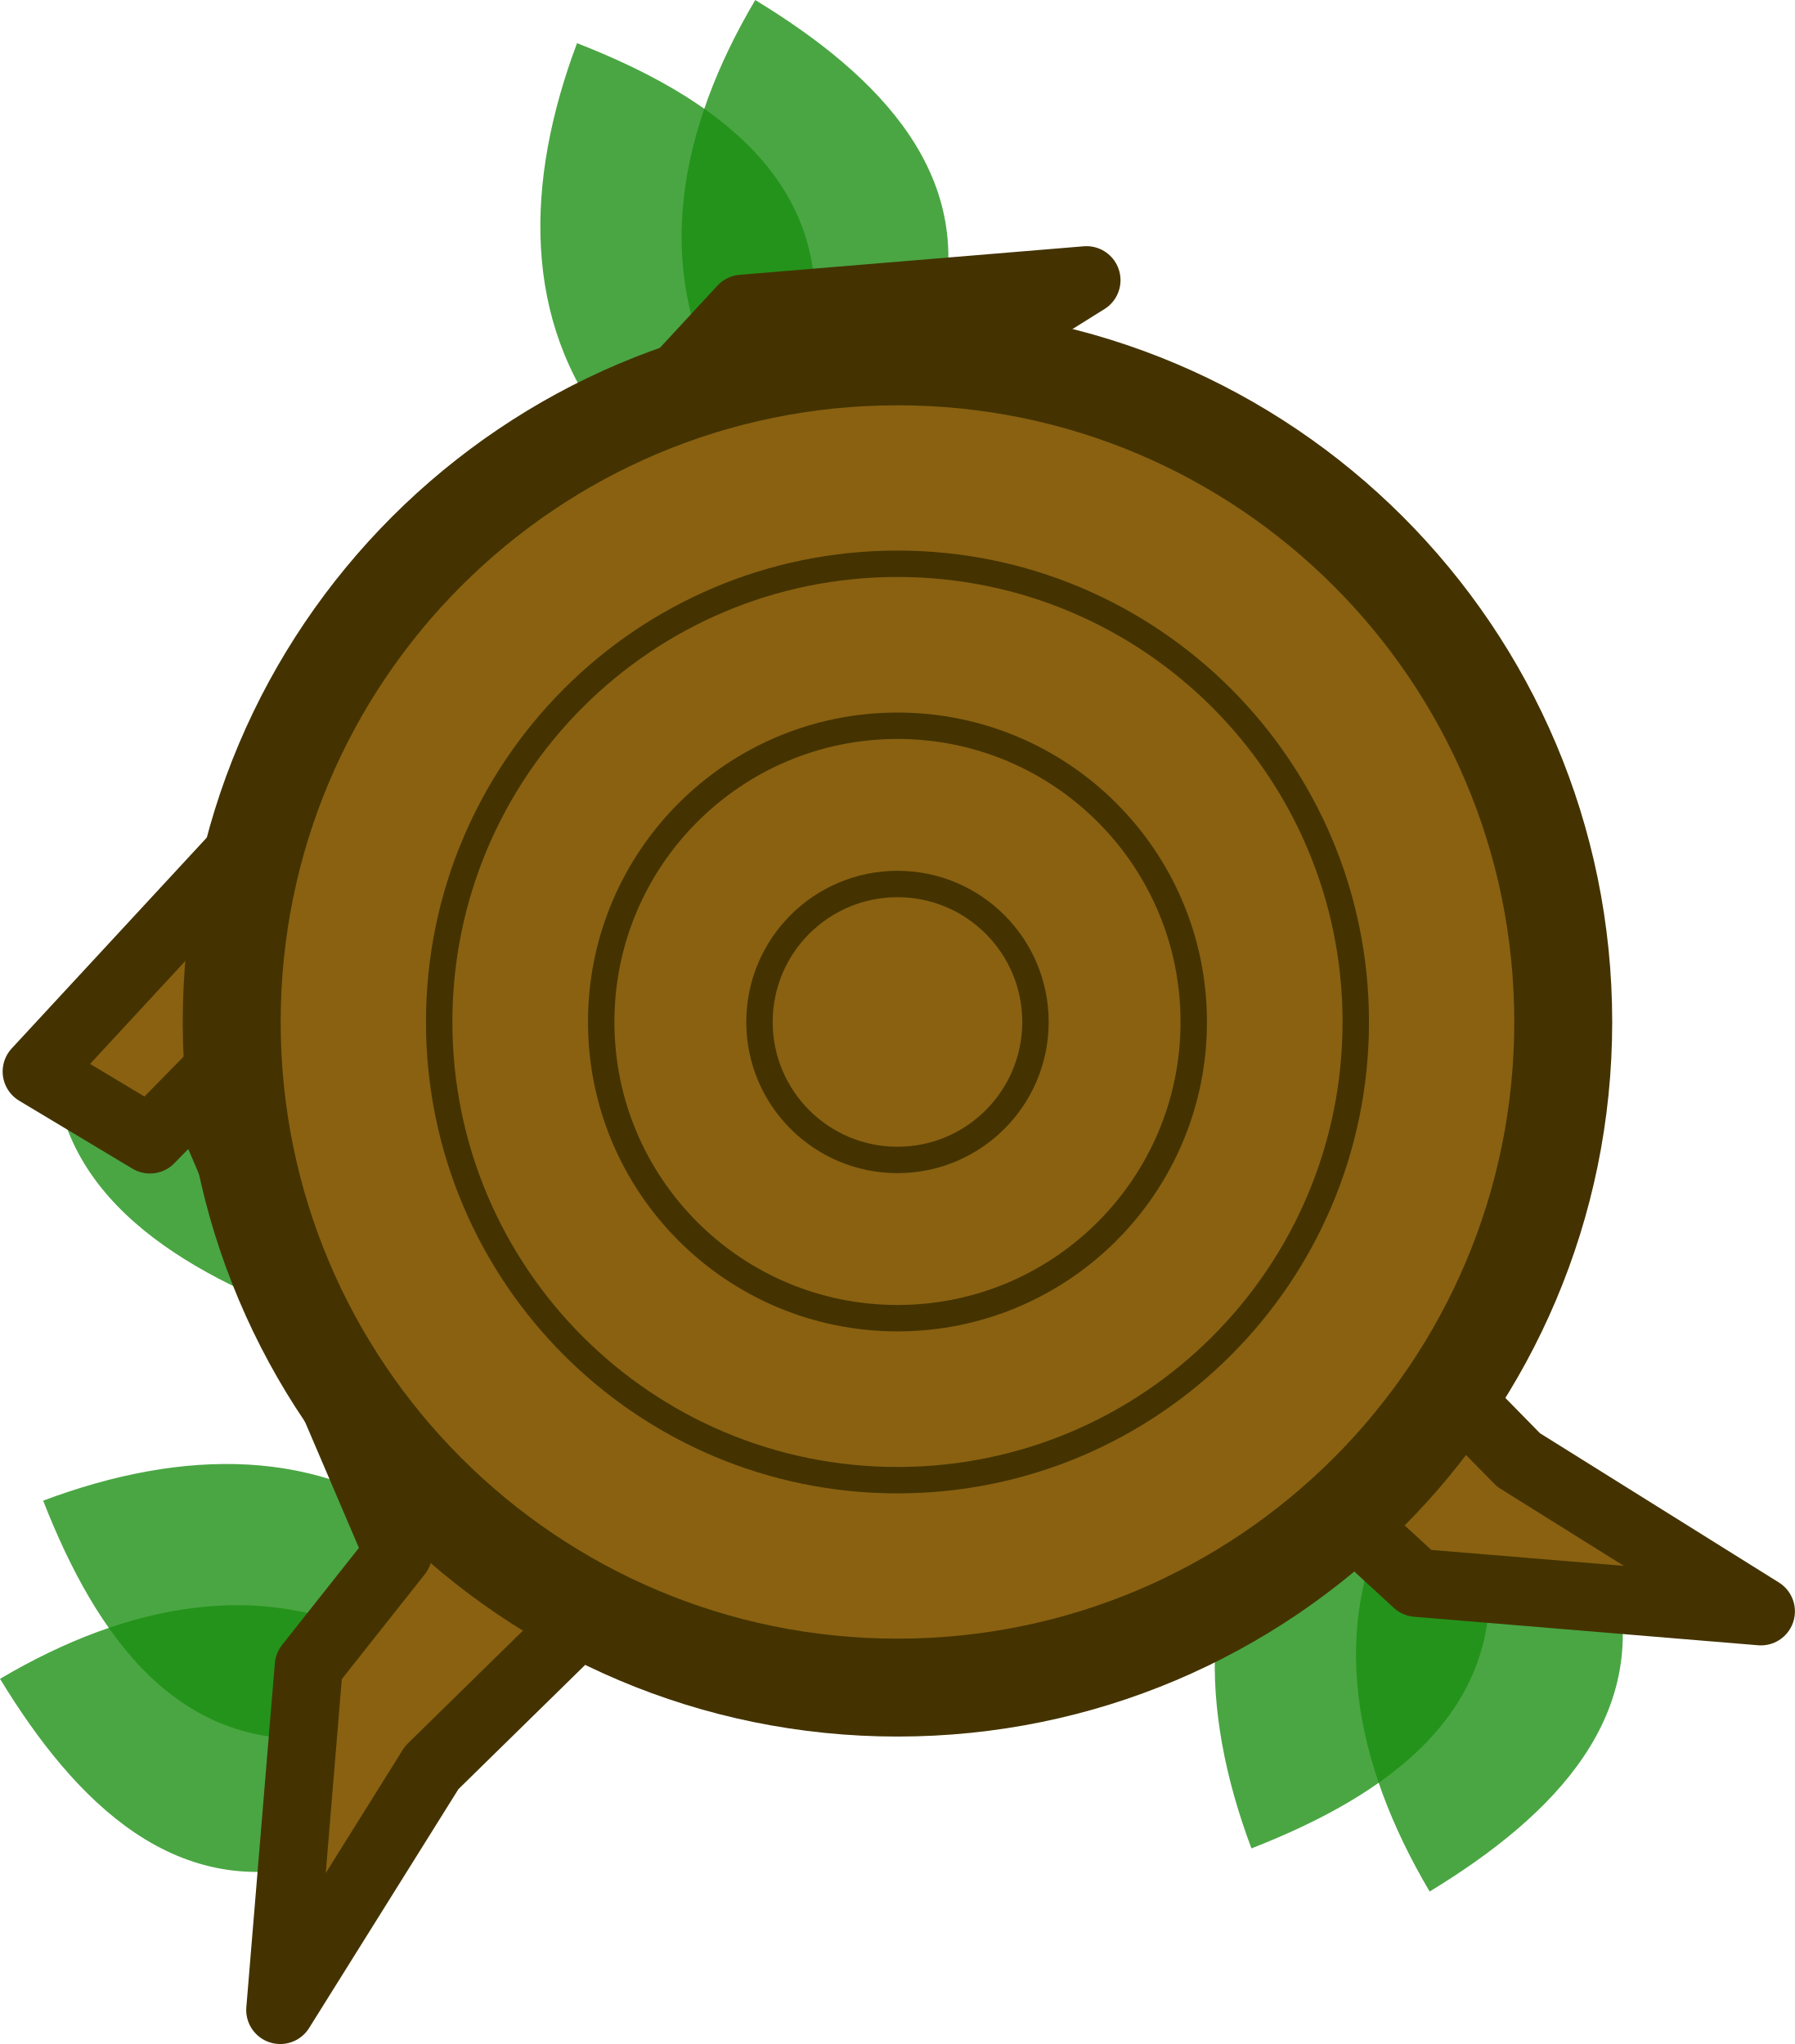
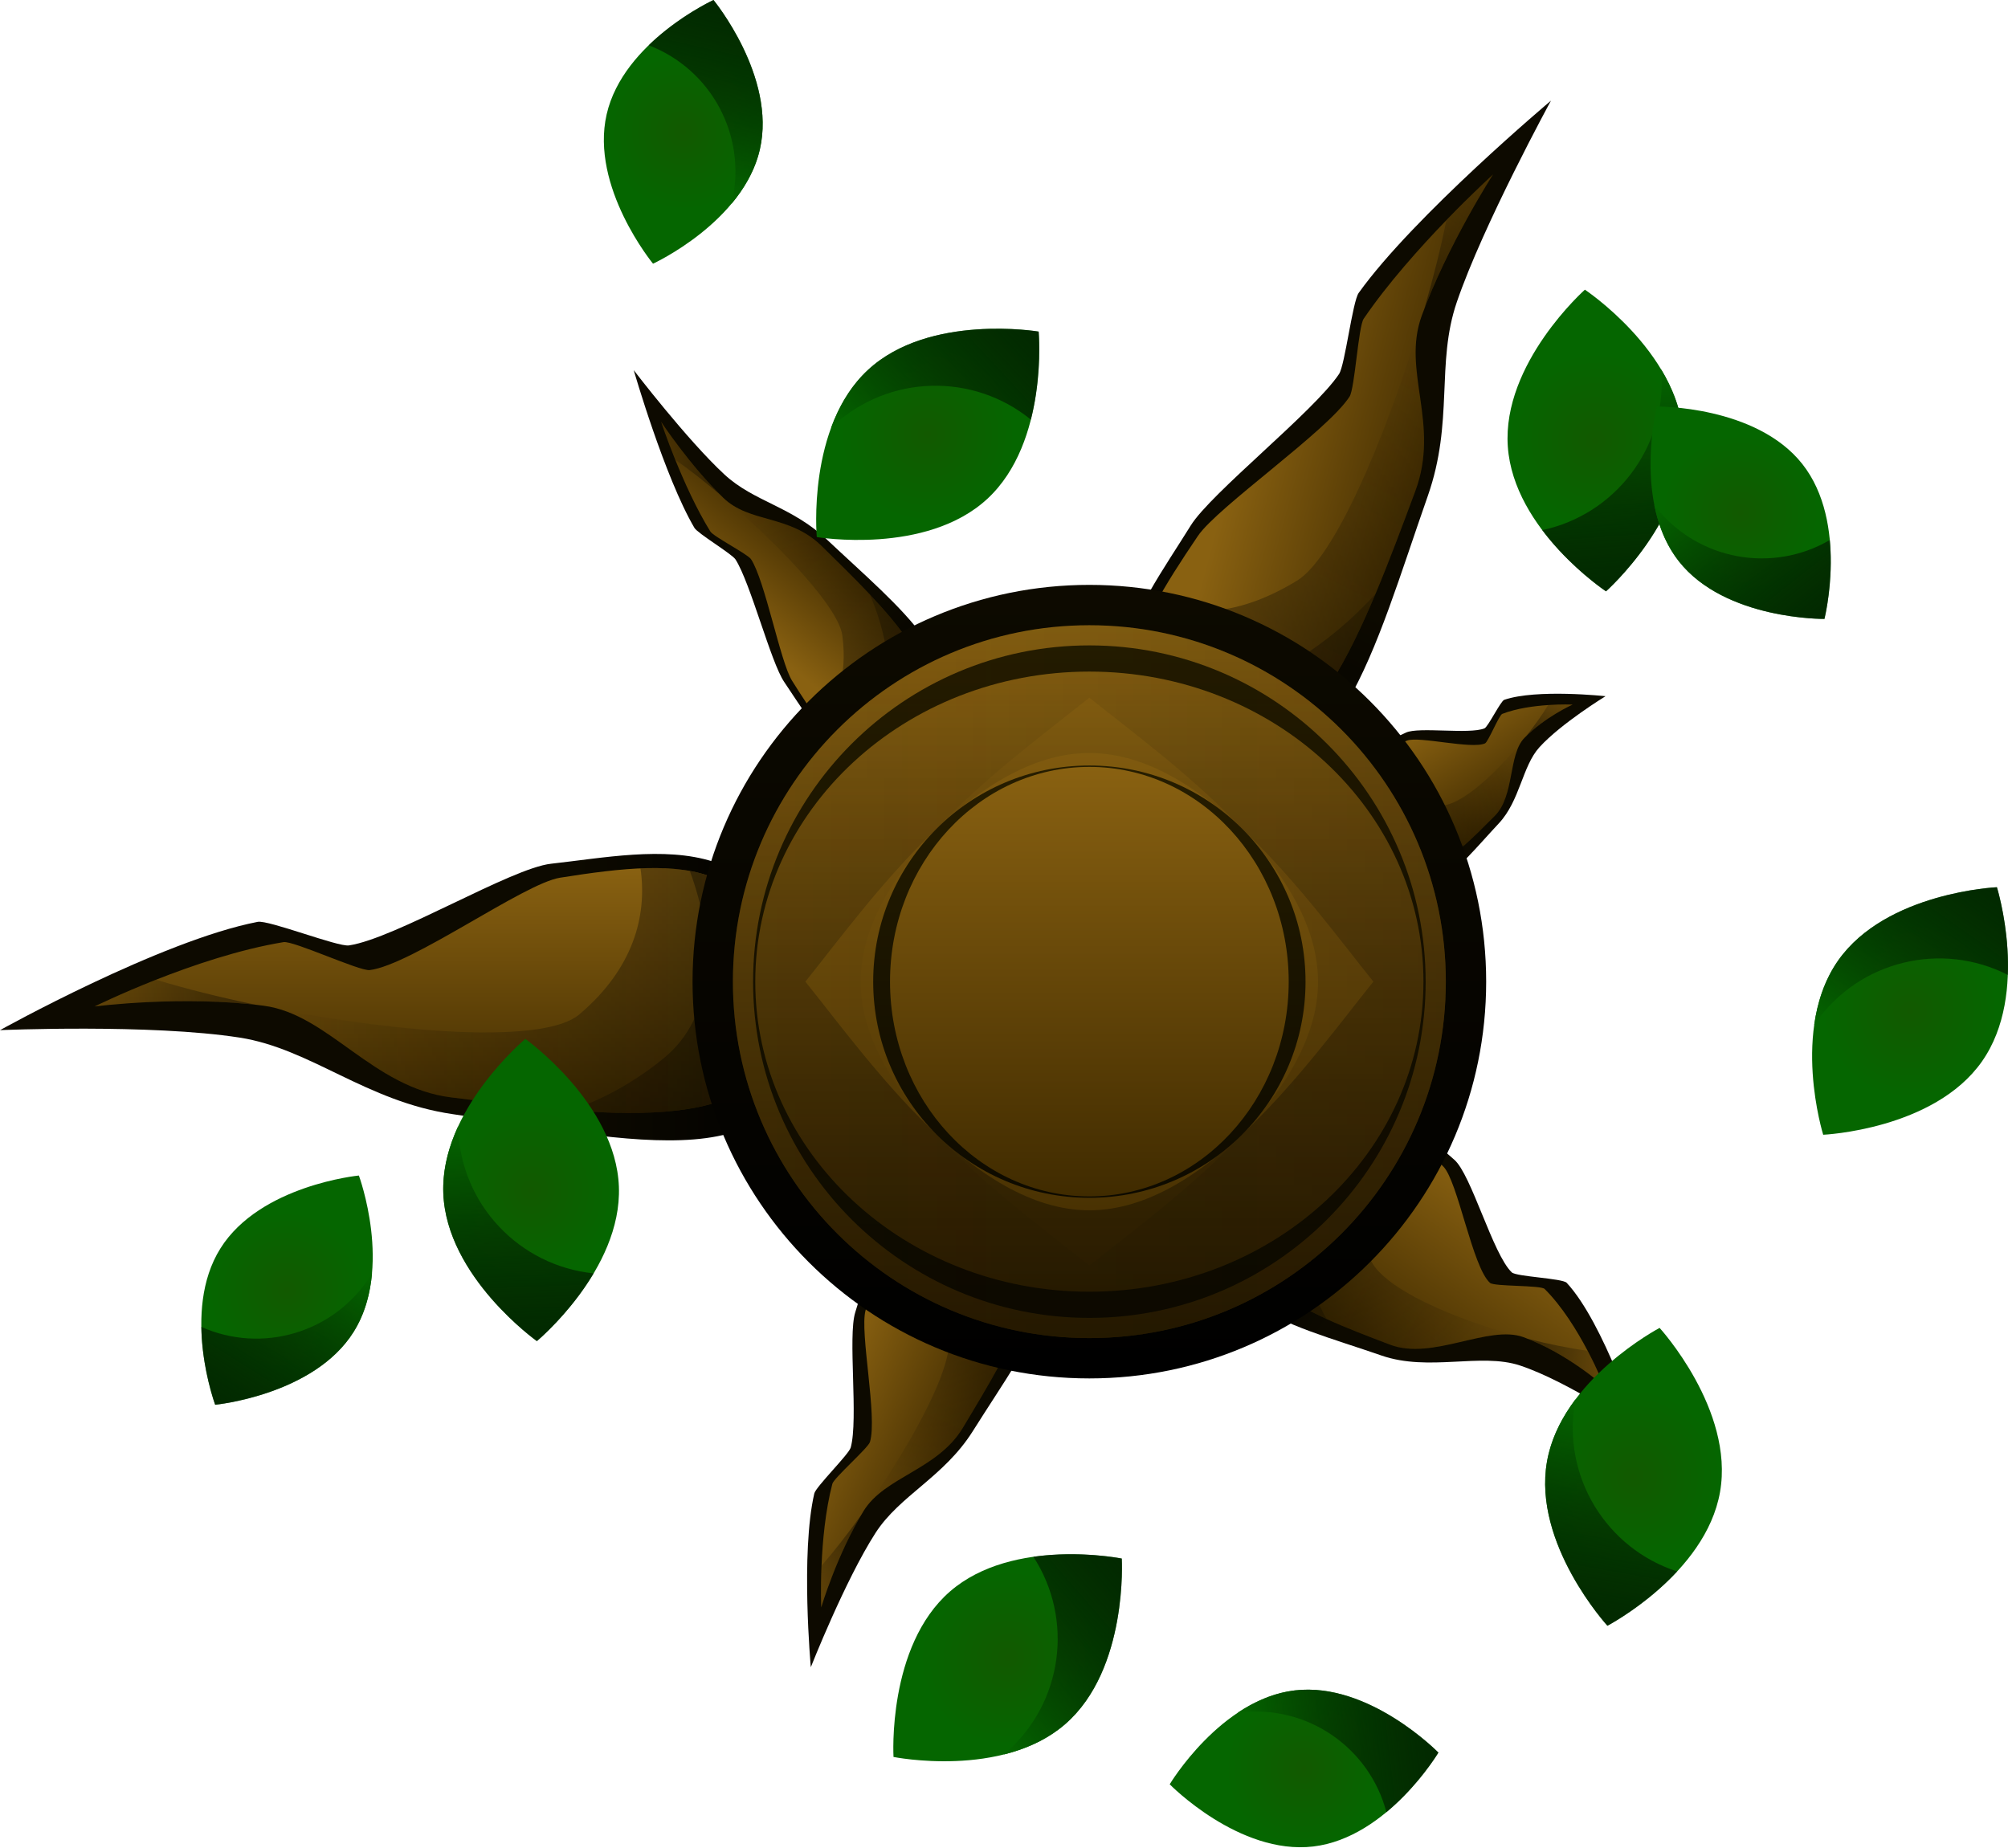
- <svg xmlns="http://www.w3.org/2000/svg" width="52.755mm" height="60.089mm" viewBox="0 0 52.755 60.089" version="1.1" id="svg5">
-   <defs id="defs2" />
-   <g id="layer1" transform="matrix(2,0,0,2,-59.54964,-46.15629)">
-     <g id="g1" style="fill:#1a8e11;fill-opacity:0.789" transform="matrix(0.1129916,0,0,0.1208479,15.79826,10.58422)">
-       <g id="g3" transform="matrix(8.850213,0,0,8.274863,9.29668,43.63661)">
-         <path style="fill:#1a8e11;fill-opacity:0.788;stroke:none;stroke-width:1;stroke-linecap:round;stroke-linejoin:round;stroke-dasharray:none;stroke-opacity:1" d="m 17.218,26.501 c -1.984,-0.774 -3.725,-1.989 -3.476,-4.209 0.584,-0.531 1.813,-1.224 3.013,-1.472 1.26,1.595 1.234,3.627 0.462,5.681 z" id="path5" />
-         <path style="fill:#1a8e11;fill-opacity:0.788;stroke:none;stroke-width:1;stroke-linecap:round;stroke-linejoin:round;stroke-dasharray:none;stroke-opacity:1" d="m 21.406,7.855 c 1.984,0.774 3.725,1.989 3.476,4.209 -0.584,0.531 -1.813,1.224 -3.013,1.472 C 20.609,11.941 20.635,9.909 21.406,7.855 Z" id="path3" />
-         <path style="fill:#1a8e11;fill-opacity:0.788;stroke:none;stroke-width:1;stroke-linecap:round;stroke-linejoin:round;stroke-dasharray:none;stroke-opacity:1" d="m 24.025,7.221 c 1.82,1.107 3.323,2.606 2.692,4.749 -0.668,0.422 -1.998,0.891 -3.223,0.926 -0.964,-1.789 -0.586,-3.786 0.531,-5.675 z" id="path4" />
-         <path style="fill:#896111;fill-opacity:1;stroke:#443300;stroke-width:1;stroke-linecap:round;stroke-linejoin:round;stroke-dasharray:none;stroke-opacity:1" d="m 13.465,22.971 10.372,-11.213 5.056,-0.419 -3.562,2.226 -10.201,10.405 z" id="path2" />
-       </g>
-       <g id="g9" transform="matrix(0,8.274863,8.850213,0,59.79223,108.7805)">
-         <path style="fill:#1a8e11;fill-opacity:0.788;stroke:none;stroke-width:1;stroke-linecap:round;stroke-linejoin:round;stroke-dasharray:none;stroke-opacity:1" d="m 17.218,26.501 c -1.984,-0.774 -3.725,-1.989 -3.476,-4.209 0.584,-0.531 1.813,-1.224 3.013,-1.472 1.26,1.595 1.234,3.627 0.462,5.681 z" id="path6" />
-         <path style="fill:#1a8e11;fill-opacity:0.788;stroke:none;stroke-width:1;stroke-linecap:round;stroke-linejoin:round;stroke-dasharray:none;stroke-opacity:1" d="m 21.406,7.855 c 1.984,0.774 3.725,1.989 3.476,4.209 -0.584,0.531 -1.813,1.224 -3.013,1.472 C 20.609,11.941 20.635,9.909 21.406,7.855 Z" id="path14" transform="translate(1.0447925e-6)" />
-         <path style="fill:#1a8e11;fill-opacity:0.788;stroke:none;stroke-width:1;stroke-linecap:round;stroke-linejoin:round;stroke-dasharray:none;stroke-opacity:1" d="m 12.699,14.109 c 0.67,-2.022 1.792,-3.824 4.021,-3.691 0.561,0.556 1.318,1.747 1.627,2.932 -1.527,1.342 -3.558,1.422 -5.649,0.759 z" id="path7" />
-         <path style="fill:#1a8e11;fill-opacity:0.788;stroke:none;stroke-width:1;stroke-linecap:round;stroke-linejoin:round;stroke-dasharray:none;stroke-opacity:1" d="m 24.025,7.221 c 1.82,1.107 3.323,2.606 2.692,4.749 -0.668,0.422 -1.998,0.891 -3.223,0.926 -0.964,-1.789 -0.586,-3.786 0.531,-5.675 z" id="path8" />
-         <path style="fill:#896111;fill-opacity:1;stroke:#443300;stroke-width:1;stroke-linecap:round;stroke-linejoin:round;stroke-dasharray:none;stroke-opacity:1" d="m 13.465,22.971 6.767,-8.72 -4.544,-3.955 6.489,2.776 1.66,-1.314 5.056,-0.419 -3.562,2.226 -10.201,10.405 z" id="path9" />
-       </g>
-       <g id="g13" transform="matrix(8.850213,0,0,-8.274863,97.0112,393.2063)">
-         <path style="fill:#1a8e11;fill-opacity:0.788;stroke:none;stroke-width:1;stroke-linecap:round;stroke-linejoin:round;stroke-dasharray:none;stroke-opacity:1" d="m 17.218,26.501 c -1.984,-0.774 -3.725,-1.989 -3.476,-4.209 0.584,-0.531 1.813,-1.224 3.013,-1.472 1.26,1.595 1.234,3.627 0.462,5.681 z" id="path10" />
-         <path style="fill:#1a8e11;fill-opacity:0.788;stroke:none;stroke-width:1;stroke-linecap:round;stroke-linejoin:round;stroke-dasharray:none;stroke-opacity:1" d="m 21.406,7.855 c 1.984,0.774 3.725,1.989 3.476,4.209 -0.584,0.531 -1.813,1.224 -3.013,1.472 C 20.609,11.941 20.635,9.909 21.406,7.855 Z" id="path11" />
-         <path style="fill:#1a8e11;fill-opacity:0.788;stroke:none;stroke-width:1;stroke-linecap:round;stroke-linejoin:round;stroke-dasharray:none;stroke-opacity:1" d="m 24.025,7.221 c 1.82,1.107 3.323,2.606 2.692,4.749 -0.668,0.422 -1.998,0.891 -3.223,0.926 -0.964,-1.789 -0.586,-3.786 0.531,-5.675 z" id="path12" />
-         <path style="fill:#896111;fill-opacity:1;stroke:#443300;stroke-width:1;stroke-linecap:round;stroke-linejoin:round;stroke-dasharray:none;stroke-opacity:1" d="m 13.465,22.971 -0.457,-4.428 1.61,1.116 1.601,-0.887 7.618,-7.014 5.056,-0.419 -3.562,2.226 -10.201,10.405 z" id="path13" />
+ <svg xmlns="http://www.w3.org/2000/svg" version="1.1" width="164.889" height="151.701" viewBox="0 0 164.889 151.701" id="svg193">
+   <defs id="defs128">
+     <radialGradient cx="240" cy="180" r="28" gradientUnits="userSpaceOnUse" id="color-1">
+       <stop offset="0" stop-color="#060400" stop-opacity="0" id="stop1" />
+       <stop offset="1" stop-color="#060400" id="stop2" />
+     </radialGradient>
+     <radialGradient cx="240" cy="180" r="43" gradientUnits="userSpaceOnUse" id="color-2">
+       <stop offset="0" stop-color="#060400" id="stop3" style="stop-color:#060400;stop-opacity:0.16;" />
+       <stop offset="1" stop-color="#060400" stop-opacity="0" id="stop4" />
+     </radialGradient>
+     <linearGradient x1="227.847" y1="162.476" x2="231.993" y2="167.509" gradientUnits="userSpaceOnUse" id="color-3">
+       <stop offset="0" stop-color="#0d0a00" id="stop5" />
+       <stop offset="1" stop-color="#000000" id="stop6" />
+     </linearGradient>
+     <linearGradient x1="222.866" y1="162.539" x2="226.711" y2="157.788" gradientUnits="userSpaceOnUse" id="color-4">
+       <stop offset="0" stop-color="#896111" id="stop7" />
+       <stop offset="1" stop-color="#402b00" id="stop8" />
+     </linearGradient>
+     <linearGradient x1="221.956" y1="156.725" x2="231.056" y2="167.772" gradientUnits="userSpaceOnUse" id="color-5">
+       <stop offset="0" stop-color="#0d0900" stop-opacity="0" id="stop9" />
+       <stop offset="1" stop-color="#0d0900" stop-opacity="0.502" id="stop10" />
+     </linearGradient>
+     <linearGradient x1="218.562" y1="152.505" x2="221.512" y2="156.087" gradientUnits="userSpaceOnUse" id="color-6">
+       <stop offset="0" stop-color="#0d0900" stop-opacity="0" id="stop11" />
+       <stop offset="1" stop-color="#0d0900" stop-opacity="0.502" id="stop12" />
+     </linearGradient>
+     <linearGradient x1="221.956" y1="156.725" x2="231.056" y2="167.772" gradientUnits="userSpaceOnUse" id="color-7">
+       <stop offset="0" stop-color="#0d0900" stop-opacity="0" id="stop13" />
+       <stop offset="1" stop-color="#0d0900" stop-opacity="0.502" id="stop14" />
+     </linearGradient>
+     <linearGradient x1="257.472" y1="171.443" x2="254.281" y2="173.683" gradientUnits="userSpaceOnUse" id="color-8">
+       <stop offset="0" stop-color="#0d0a00" id="stop15" />
+       <stop offset="1" stop-color="#000000" id="stop16" />
+     </linearGradient>
+     <linearGradient x1="257.344" y1="166.631" x2="260.494" y2="171.978" gradientUnits="userSpaceOnUse" id="color-9">
+       <stop offset="0" stop-color="#896111" id="stop17" />
+       <stop offset="1" stop-color="#402b00" id="stop18" />
+     </linearGradient>
+     <linearGradient x1="261.1" y1="167.774" x2="254.094" y2="172.69" gradientUnits="userSpaceOnUse" id="color-10">
+       <stop offset="0" stop-color="#0d0900" stop-opacity="0" id="stop19" />
+       <stop offset="1" stop-color="#0d0900" stop-opacity="0.502" id="stop20" />
+     </linearGradient>
+     <linearGradient x1="263.777" y1="165.976" x2="261.506" y2="167.57" gradientUnits="userSpaceOnUse" id="color-11">
+       <stop offset="0" stop-color="#0d0900" stop-opacity="0" id="stop21" />
+       <stop offset="1" stop-color="#0d0900" stop-opacity="0.502" id="stop22" />
+     </linearGradient>
+     <linearGradient x1="261.1" y1="167.774" x2="254.094" y2="172.69" gradientUnits="userSpaceOnUse" id="color-12">
+       <stop offset="0" stop-color="#0d0900" stop-opacity="0" id="stop23" />
+       <stop offset="1" stop-color="#0d0900" stop-opacity="0.502" id="stop24" />
+     </linearGradient>
+     <linearGradient x1="233.274" y1="197.791" x2="236.111" y2="191.406" gradientUnits="userSpaceOnUse" id="color-13">
+       <stop offset="0" stop-color="#0d0a00" id="stop25" />
+       <stop offset="1" stop-color="#000000" id="stop26" />
+     </linearGradient>
+     <linearGradient x1="227.1" y1="199.636" x2="233.995" y2="202.698" gradientUnits="userSpaceOnUse" id="color-14">
+       <stop offset="0" stop-color="#896111" id="stop27" />
+       <stop offset="1" stop-color="#402b00" id="stop28" />
+     </linearGradient>
+     <linearGradient x1="228.609" y1="205.53" x2="234.835" y2="191.513" gradientUnits="userSpaceOnUse" id="color-15">
+       <stop offset="0" stop-color="#0d0900" stop-opacity="0" id="stop29" />
+       <stop offset="1" stop-color="#0d0900" stop-opacity="0.502" id="stop30" />
+     </linearGradient>
+     <linearGradient x1="226.333" y1="210.854" x2="228.352" y2="206.309" gradientUnits="userSpaceOnUse" id="color-16">
+       <stop offset="0" stop-color="#0d0900" stop-opacity="0" id="stop31" />
+       <stop offset="1" stop-color="#0d0900" stop-opacity="0.502" id="stop32" />
+     </linearGradient>
+     <linearGradient x1="228.609" y1="205.53" x2="234.835" y2="191.513" gradientUnits="userSpaceOnUse" id="color-17">
+       <stop offset="0" stop-color="#0d0900" stop-opacity="0" id="stop33" />
+       <stop offset="1" stop-color="#0d0900" stop-opacity="0.502" id="stop34" />
+     </linearGradient>
+     <linearGradient x1="250.889" y1="160.019" x2="246.196" y2="169.402" gradientUnits="userSpaceOnUse" id="color-18">
+       <stop offset="0" stop-color="#0d0a00" id="stop35" />
+       <stop offset="1" stop-color="#000000" id="stop36" />
+     </linearGradient>
+     <linearGradient x1="247.543" y1="152.735" x2="257.04" y2="155.286" gradientUnits="userSpaceOnUse" id="color-19">
+       <stop offset="0" stop-color="#896111" id="stop37" />
+       <stop offset="1" stop-color="#402b00" id="stop38" />
+     </linearGradient>
+     <linearGradient x1="255.498" y1="147.6" x2="245.198" y2="168.196" gradientUnits="userSpaceOnUse" id="color-20">
+       <stop offset="0" stop-color="#0d0900" stop-opacity="0" id="stop39" />
+       <stop offset="1" stop-color="#0d0900" stop-opacity="0.502" id="stop40" />
+     </linearGradient>
+     <linearGradient x1="259.487" y1="139.854" x2="256.147" y2="146.532" gradientUnits="userSpaceOnUse" id="color-21">
+       <stop offset="0" stop-color="#0d0900" stop-opacity="0" id="stop41" />
+       <stop offset="1" stop-color="#0d0900" stop-opacity="0.502" id="stop42" />
+     </linearGradient>
+     <linearGradient x1="255.498" y1="147.6" x2="245.198" y2="168.196" gradientUnits="userSpaceOnUse" id="color-22">
+       <stop offset="0" stop-color="#0d0900" stop-opacity="0" id="stop43" />
+       <stop offset="1" stop-color="#0d0900" stop-opacity="0.502" id="stop44" />
+     </linearGradient>
+     <linearGradient x1="253.679" y1="193.916" x2="248.302" y2="190.686" gradientUnits="userSpaceOnUse" id="color-23">
+       <stop offset="0" stop-color="#0d0a00" id="stop45" />
+       <stop offset="1" stop-color="#000000" id="stop46" />
+     </linearGradient>
+     <linearGradient x1="260.672" y1="190.584" x2="254.866" y2="198.708" gradientUnits="userSpaceOnUse" id="color-24">
+       <stop offset="0" stop-color="#896111" id="stop47" />
+       <stop offset="1" stop-color="#402b00" id="stop48" />
+     </linearGradient>
+     <linearGradient x1="261.443" y1="196.853" x2="249.639" y2="189.762" gradientUnits="userSpaceOnUse" id="color-25">
+       <stop offset="0" stop-color="#0d0900" stop-opacity="0" id="stop49" />
+       <stop offset="1" stop-color="#0d0900" stop-opacity="0.502" id="stop50" />
+     </linearGradient>
+     <linearGradient x1="265.836" y1="199.616" x2="262.009" y2="197.317" gradientUnits="userSpaceOnUse" id="color-26">
+       <stop offset="0" stop-color="#0d0900" stop-opacity="0" id="stop51" />
+       <stop offset="1" stop-color="#0d0900" stop-opacity="0.502" id="stop52" />
+     </linearGradient>
+     <linearGradient x1="261.443" y1="196.853" x2="249.639" y2="189.762" gradientUnits="userSpaceOnUse" id="color-27">
+       <stop offset="0" stop-color="#0d0900" stop-opacity="0" id="stop53" />
+       <stop offset="1" stop-color="#0d0900" stop-opacity="0.502" id="stop54" />
+     </linearGradient>
+     <linearGradient x1="214.434" y1="182.244" x2="225.675" y2="182.244" gradientUnits="userSpaceOnUse" id="color-28">
+       <stop offset="0" stop-color="#0d0a00" id="stop55" />
+       <stop offset="1" stop-color="#000000" id="stop56" />
+     </linearGradient>
+     <linearGradient x1="207.689" y1="174.37" x2="207.689" y2="186.508" gradientUnits="userSpaceOnUse" id="color-29">
+       <stop offset="0" stop-color="#896111" id="stop57" />
+       <stop offset="1" stop-color="#402b00" id="stop58" />
+     </linearGradient>
+     <linearGradient x1="200.008" y1="180.439" x2="224.685" y2="180.439" gradientUnits="userSpaceOnUse" id="color-30">
+       <stop offset="0" stop-color="#0d0900" stop-opacity="0" id="stop59" />
+       <stop offset="1" stop-color="#0d0900" stop-opacity="0.502" id="stop60" />
+     </linearGradient>
+     <linearGradient x1="190.693" y1="180.568" x2="198.695" y2="180.568" gradientUnits="userSpaceOnUse" id="color-31">
+       <stop offset="0" stop-color="#0d0900" stop-opacity="0" id="stop61" />
+       <stop offset="1" stop-color="#0d0900" stop-opacity="0.502" id="stop62" />
+     </linearGradient>
+     <linearGradient x1="200.008" y1="180.439" x2="224.685" y2="180.439" gradientUnits="userSpaceOnUse" id="color-32">
+       <stop offset="0" stop-color="#0d0900" stop-opacity="0" id="stop63" />
+       <stop offset="1" stop-color="#0d0900" stop-opacity="0.502" id="stop64" />
+     </linearGradient>
+     <linearGradient x1="240" y1="171" x2="240" y2="189" gradientUnits="userSpaceOnUse" id="color-33">
+       <stop offset="0" stop-color="#261d00" id="stop65" />
+       <stop offset="1" stop-color="#0d0a00" id="stop66" />
+     </linearGradient>
+     <linearGradient x1="240" y1="171.058" x2="240" y2="188.942" gradientUnits="userSpaceOnUse" id="color-34">
+       <stop offset="0" stop-color="#896111" id="stop67" />
+       <stop offset="1" stop-color="#402b00" id="stop68" />
+     </linearGradient>
+     <linearGradient x1="240" y1="160.333" x2="240" y2="199.667" gradientUnits="userSpaceOnUse" id="color-35">
+       <stop offset="0" stop-color="#0d0a00" id="stop69" />
+       <stop offset="1" stop-color="#000000" id="stop70" />
+     </linearGradient>
+     <linearGradient x1="240" y1="162.333" x2="240" y2="197.667" gradientUnits="userSpaceOnUse" id="color-36">
+       <stop offset="0" stop-color="#896111" id="stop71" />
+       <stop offset="1" stop-color="#402b00" id="stop72" />
+     </linearGradient>
+     <linearGradient x1="240" y1="166" x2="240" y2="194" gradientUnits="userSpaceOnUse" id="color-37">
+       <stop offset="0" stop-color="#261d00" id="stop73" />
+       <stop offset="1" stop-color="#0d0a00" id="stop74" />
+     </linearGradient>
+     <linearGradient x1="240" y1="167.09" x2="240" y2="192.91" gradientUnits="userSpaceOnUse" id="color-38">
+       <stop offset="0" stop-color="#896111" id="stop75" />
+       <stop offset="1" stop-color="#402b00" id="stop76" />
+     </linearGradient>
+     <linearGradient x1="240" y1="163.333" x2="240" y2="196.667" gradientUnits="userSpaceOnUse" id="color-39">
+       <stop offset="0" stop-color="#261d00" id="stop77" />
+       <stop offset="1" stop-color="#0d0a00" id="stop78" />
+     </linearGradient>
+     <linearGradient x1="240" y1="164.631" x2="240" y2="195.369" gradientUnits="userSpaceOnUse" id="color-40">
+       <stop offset="0" stop-color="#896111" id="stop79" />
+       <stop offset="1" stop-color="#402b00" id="stop80" />
+     </linearGradient>
+     <linearGradient x1="240" y1="169.286" x2="240" y2="190.714" gradientUnits="userSpaceOnUse" id="color-41">
+       <stop offset="0" stop-color="#261d00" id="stop81" />
+       <stop offset="1" stop-color="#0d0a00" id="stop82" />
+     </linearGradient>
+     <linearGradient x1="240" y1="169.355" x2="240" y2="190.645" gradientUnits="userSpaceOnUse" id="color-42">
+       <stop offset="0" stop-color="#896111" id="stop83" />
+       <stop offset="1" stop-color="#402b00" id="stop84" />
+     </linearGradient>
+     <linearGradient x1="240" y1="162.333" x2="240" y2="197.667" gradientUnits="userSpaceOnUse" id="color-43">
+       <stop offset="0" stop-color="#0d0900" stop-opacity="0" id="stop85" />
+       <stop offset="1" stop-color="#0d0900" stop-opacity="0.502" id="stop86" />
+     </linearGradient>
+     <linearGradient x1="222.333" y1="180" x2="257.667" y2="180" gradientUnits="userSpaceOnUse" id="color-44">
+       <stop offset="0" stop-color="#0d0900" stop-opacity="0" id="stop87" />
+       <stop offset="1" stop-color="#0d0900" stop-opacity="0.502" id="stop88" style="stop-color:#0d0900;stop-opacity:0.157;" />
+     </linearGradient>
+     <radialGradient cx="200.233" cy="195.292" r="3.895" gradientUnits="userSpaceOnUse" id="color-45">
+       <stop offset="0" stop-color="#125900" id="stop89" />
+       <stop offset="1" stop-color="#056600" id="stop90" />
+     </radialGradient>
+     <linearGradient x1="202.333" y1="193.133" x2="197.207" y2="201.308" gradientUnits="userSpaceOnUse" id="color-46">
+       <stop offset="0" stop-color="#056600" id="stop91" />
+       <stop offset="1" stop-color="#000000" stop-opacity="0.6" id="stop92" />
+     </linearGradient>
+     <radialGradient cx="265.083" cy="153.177" r="4.354" gradientUnits="userSpaceOnUse" id="color-47">
+       <stop offset="0" stop-color="#125900" id="stop93" />
+       <stop offset="1" stop-color="#056600" id="stop94" />
+     </radialGradient>
+     <linearGradient x1="265.558" y1="149.845" x2="266.311" y2="160.604" gradientUnits="userSpaceOnUse" id="color-48">
+       <stop offset="0" stop-color="#056600" id="stop95" />
+       <stop offset="1" stop-color="#000000" stop-opacity="0.6" id="stop96" />
+     </linearGradient>
+     <radialGradient cx="250.641" cy="218.999" r="3.895" gradientUnits="userSpaceOnUse" id="color-49">
+       <stop offset="0" stop-color="#125900" id="stop97" />
+       <stop offset="1" stop-color="#056600" id="stop98" />
+     </radialGradient>
+     <linearGradient x1="247.643" y1="218.716" x2="257.226" y2="217.586" gradientUnits="userSpaceOnUse" id="color-50">
+       <stop offset="0" stop-color="#056600" id="stop99" />
+       <stop offset="1" stop-color="#000000" stop-opacity="0.6" id="stop100" />
+     </linearGradient>
+     <radialGradient cx="280.676" cy="181.454" r="4.354" gradientUnits="userSpaceOnUse" id="color-51">
+       <stop offset="0" stop-color="#125900" id="stop101" />
+       <stop offset="1" stop-color="#056600" id="stop102" />
+     </radialGradient>
+     <linearGradient x1="278.207" y1="183.742" x2="284.403" y2="174.913" gradientUnits="userSpaceOnUse" id="color-52">
+       <stop offset="0" stop-color="#056600" id="stop103" />
+       <stop offset="1" stop-color="#000000" stop-opacity="0.6" id="stop104" />
+     </linearGradient>
+     <radialGradient cx="231.988" cy="152.871" r="4.354" gradientUnits="userSpaceOnUse" id="color-53">
+       <stop offset="0" stop-color="#125900" id="stop105" />
+       <stop offset="1" stop-color="#056600" id="stop106" />
+     </radialGradient>
+     <linearGradient x1="229.094" y1="154.589" x2="237.006" y2="147.259" gradientUnits="userSpaceOnUse" id="color-54">
+       <stop offset="0" stop-color="#056600" id="stop107" />
+       <stop offset="1" stop-color="#000000" stop-opacity="0.6" id="stop108" />
+     </linearGradient>
+     <radialGradient cx="219.873" cy="137.878" r="3.895" gradientUnits="userSpaceOnUse" id="color-55">
+       <stop offset="0" stop-color="#125900" id="stop109" />
+       <stop offset="1" stop-color="#056600" id="stop110" />
+     </radialGradient>
+     <linearGradient x1="219.831" y1="140.889" x2="221.988" y2="131.484" gradientUnits="userSpaceOnUse" id="color-56">
+       <stop offset="0" stop-color="#056600" id="stop111" />
+       <stop offset="1" stop-color="#000000" stop-opacity="0.6" id="stop112" />
+     </linearGradient>
+     <radialGradient cx="235.949" cy="213.513" r="4.354" gradientUnits="userSpaceOnUse" id="color-57">
+       <stop offset="0" stop-color="#125900" id="stop113" />
+       <stop offset="1" stop-color="#056600" id="stop114" />
+     </radialGradient>
+     <linearGradient x1="233.929" y1="216.205" x2="242.069" y2="209.129" gradientUnits="userSpaceOnUse" id="color-58">
+       <stop offset="0" stop-color="#056600" id="stop115" />
+       <stop offset="1" stop-color="#000000" stop-opacity="0.6" id="stop116" />
+     </linearGradient>
+     <radialGradient cx="272.28" cy="156.757" r="3.895" gradientUnits="userSpaceOnUse" id="color-59">
+       <stop offset="0" stop-color="#125900" id="stop117" />
+       <stop offset="1" stop-color="#056600" id="stop118" />
+     </radialGradient>
+     <linearGradient x1="269.96" y1="154.837" x2="275.937" y2="162.413" gradientUnits="userSpaceOnUse" id="color-60">
+       <stop offset="0" stop-color="#056600" id="stop119" />
+       <stop offset="1" stop-color="#000000" stop-opacity="0.6" id="stop120" />
+     </linearGradient>
+     <radialGradient cx="266.969" cy="204.544" r="4.354" gradientUnits="userSpaceOnUse" id="color-61">
+       <stop offset="0" stop-color="#125900" id="stop121" />
+       <stop offset="1" stop-color="#056600" id="stop122" />
+     </radialGradient>
+     <linearGradient x1="266.841" y1="201.181" x2="264.98" y2="211.804" gradientUnits="userSpaceOnUse" id="color-62">
+       <stop offset="0" stop-color="#056600" id="stop123" />
+       <stop offset="1" stop-color="#000000" stop-opacity="0.6" id="stop124" />
+     </linearGradient>
+     <radialGradient cx="212.331" cy="190.328" r="4.354" gradientUnits="userSpaceOnUse" id="color-63">
+       <stop offset="0" stop-color="#125900" id="stop125" />
+       <stop offset="1" stop-color="#056600" id="stop126" />
+     </radialGradient>
+     <linearGradient x1="211.499" y1="187.066" x2="211.911" y2="197.844" gradientUnits="userSpaceOnUse" id="color-64">
+       <stop offset="0" stop-color="#056600" id="stop127" />
+       <stop offset="1" stop-color="#000000" stop-opacity="0.6" id="stop128" />
+     </linearGradient>
+   </defs>
+   <g transform="matrix(1.6568,0,0,1.6568,-308.1778,-217.6079)" id="g193">
+     <g stroke="none" stroke-width="0" stroke-miterlimit="10" id="g192">
+       <g id="g134">
+         <path d="m 217.416,149.688 c 0,0 2.645,3.459 4.497,5.173 1.473,1.363 3.319,1.567 5.097,3.243 3.649,3.438 7.499,6.387 4.984,9.405 -3.373,4.047 -5.412,0.142 -7.119,-2.365 -0.664,-0.976 -1.668,-4.901 -2.412,-6.07 -0.177,-0.278 -1.872,-1.286 -2.037,-1.566 -1.478,-2.513 -3.009,-7.819 -3.009,-7.819 z" fill="url(#color-3)" id="path130" style="fill:url(#color-3)" />
+         <path d="m 218.772,152.245 c 0,0 1.43,2.176 3.084,3.772 1.316,1.269 3.272,0.822 4.863,2.379 3.264,3.195 6.703,6.534 4.752,8.864 -2.616,3.124 -4.253,0.946 -6.212,-2.185 -0.572,-0.914 -1.337,-4.97 -2.029,-6.016 -0.164,-0.249 -1.86,-1.121 -2.014,-1.37 -1.384,-2.236 -2.444,-5.443 -2.444,-5.443 z" fill="url(#color-4)" id="path131" style="fill:url(#color-4)" />
+         <path d="m 231.471,167.259 c -2.012,2.402 -3.444,1.67 -4.889,-0.221 0.891,-0.784 1.442,-2.135 1.175,-4.193 -0.173,-1.335 -2.848,-4.196 -5.494,-6.5 1.291,0.871 3.022,0.646 4.456,2.05 3.264,3.195 6.703,6.534 4.752,8.864 z" fill="url(#color-5)" id="path132" style="fill:url(#color-5)" />
+         <path d="m 218.772,152.245 c 0,0 1.339,2.038 2.924,3.615 -0.781,-0.658 -1.543,-1.253 -2.22,-1.731 -0.438,-1.082 -0.704,-1.884 -0.704,-1.884 z" fill="url(#color-6)" id="path133" style="fill:url(#color-6)" />
+         <path d="m 227.524,168.083 c 1.556,-0.775 2.754,-2.217 2.461,-4.233 -0.159,-1.094 -0.46,-2.121 -0.877,-3.054 2.255,2.398 3.827,4.714 2.362,6.463 -1.576,1.882 -2.797,1.84 -3.947,0.824 z" fill="url(#color-7)" id="path134" style="fill:url(#color-7)" />
+       </g>
+       <g id="g139">
+         <path d="m 265.584,165.851 c 0,0 -2.197,1.343 -3.276,2.528 -0.858,0.943 -0.958,2.647 -2.014,3.776 -2.166,2.315 -4.011,4.994 -6.014,1.527 -2.685,-4.649 -0.188,-5.254 1.408,-6.025 0.621,-0.3 3.15,0.097 3.895,-0.212 0.177,-0.073 0.801,-1.354 0.98,-1.415 1.604,-0.549 5.019,-0.179 5.019,-0.179 z" fill="url(#color-8)" id="path135" style="fill:url(#color-8)" />
+         <path d="m 263.95,166.268 c 0,0 -1.387,0.619 -2.392,1.656 -0.8,0.825 -0.475,2.862 -1.457,3.851 -2.015,2.029 -4.12,4.178 -5.666,1.492 -2.073,-3.601 -0.689,-4.419 1.308,-5.215 0.583,-0.232 3.2,0.44 3.867,0.138 0.158,-0.072 0.694,-1.4 0.853,-1.462 1.426,-0.554 3.488,-0.461 3.488,-0.461 z" fill="url(#color-9)" id="path136" style="fill:url(#color-9)" />
+         <path d="m 254.434,173.267 c -1.594,-2.769 -1.144,-3.892 0.057,-4.626 0.525,1.129 1.411,2.128 2.741,2.586 0.863,0.297 2.672,-1.282 4.12,-3.027 -0.542,0.939 -0.366,2.682 -1.251,3.574 -2.015,2.029 -4.12,4.178 -5.666,1.492 z" fill="url(#color-10)" id="path137" style="fill:url(#color-10)" />
+         <path d="m 263.95,166.268 c 0,0 -1.298,0.58 -2.294,1.557 0.413,-0.523 0.785,-1.049 1.084,-1.534 0.694,-0.046 1.21,-0.022 1.21,-0.022 z" fill="url(#color-11)" id="path138" style="fill:url(#color-11)" />
+         <path d="m 253.83,169.186 c 0.53,1.765 1.487,3.419 2.789,3.837 0.707,0.227 1.368,0.294 1.966,0.218 -1.516,1.336 -2.991,2.043 -4.151,0.028 -1.249,-2.169 -1.243,-3.329 -0.604,-4.082 z" fill="url(#color-12)" id="path139" style="fill:url(#color-12)" />
+       </g>
+       <g id="g144">
+         <path d="m 226.194,213.979 c 0,0 -0.513,-5.648 0.173,-8.61 0.076,-0.33 1.712,-1.94 1.804,-2.273 0.388,-1.4 -0.15,-5.528 0.228,-6.713 0.971,-3.044 1.719,-7.549 7.712,-4.977 4.47,1.918 1.055,6.203 -1.89,10.878 -1.435,2.278 -3.621,3.179 -4.82,5.042 -1.508,2.342 -3.206,6.653 -3.206,6.653 z" fill="url(#color-13)" id="path140" style="fill:url(#color-13)" />
+         <path d="m 226.71,211.021 c 0,0 -0.144,-3.464 0.551,-6.127 0.077,-0.297 1.775,-1.777 1.865,-2.077 0.379,-1.262 -0.512,-5.423 -0.221,-6.514 0.998,-3.736 2.032,-6.439 6.674,-4.459 3.462,1.476 0.73,5.977 -1.85,10.272 -1.258,2.093 -3.874,2.415 -4.923,4.128 -1.319,2.154 -2.097,4.777 -2.097,4.777 z" fill="url(#color-14)" id="path141" style="fill:url(#color-14)" />
+         <path d="m 235.58,191.844 c 3.462,1.476 0.73,5.977 -1.85,10.272 -1.134,1.887 -3.371,2.334 -4.57,3.659 2.221,-3.209 4.226,-6.961 3.835,-8.301 -0.602,-2.065 -1.894,-3.143 -3.348,-3.55 0.927,-2.355 2.363,-3.602 5.932,-2.08 z" fill="url(#color-15)" id="path142" style="fill:url(#color-15)" />
+         <path d="m 226.71,211.021 c 0,0 -0.036,-0.867 0.015,-2.066 0.619,-0.715 1.29,-1.574 1.956,-2.5 -1.242,2.111 -1.971,4.566 -1.971,4.566 z" fill="url(#color-16)" id="path143" style="fill:url(#color-16)" />
+         <path d="m 235.58,191.844 c 2.598,1.108 1.708,3.919 0.012,7.068 0.091,-1.05 -0.002,-2.145 -0.301,-3.249 -0.551,-2.035 -2.682,-2.952 -4.953,-3.097 0.959,-1.408 2.446,-1.915 5.242,-0.723 z" fill="url(#color-17)" id="path144" style="fill:url(#color-17)" />
+       </g>
+       <g id="g160">
+         <g id="g149">
+           <path d="m 262.88,136.329 c 0,0 -3.359,6.149 -4.669,9.99 -1.043,3.056 -0.137,5.903 -1.439,9.612 -2.672,7.61 -4.494,15.198 -10.575,13.47 -8.154,-2.316 -3.743,-7.865 -1.172,-12.011 1.001,-1.614 6.116,-5.654 7.351,-7.511 0.293,-0.442 0.668,-3.593 0.973,-4.018 2.73,-3.814 9.532,-9.532 9.532,-9.532 z" fill="url(#color-18)" id="path145" style="fill:url(#color-18)" />
+           <path d="m 260.006,139.993 c 0,0 -2.266,3.524 -3.532,6.997 -1.007,2.763 0.929,5.348 -0.322,8.704 -2.566,6.885 -5.23,14.124 -9.93,12.776 -6.302,-1.807 -4.169,-5.636 -0.844,-10.561 0.971,-1.438 6.434,-5.212 7.52,-6.912 0.258,-0.404 0.433,-3.467 0.699,-3.857 2.384,-3.495 6.407,-7.148 6.407,-7.148 z" fill="url(#color-19)" id="path146" style="fill:url(#color-19)" />
+           <path d="m 246.224,168.47 c -4.845,-1.389 -4.704,-3.974 -2.869,-7.333 1.735,0.798 4.082,0.726 6.933,-1.01 1.851,-1.127 4.31,-6.929 5.97,-12.323 -0.438,2.467 1.024,4.866 -0.104,7.89 -2.566,6.885 -5.23,14.124 -9.93,12.776 z" fill="url(#color-20)" id="path147" style="fill:url(#color-20)" />
+           <path d="m 260.006,139.993 c 0,0 -2.122,3.299 -3.406,6.66 0.457,-1.578 0.834,-3.087 1.095,-4.395 1.304,-1.351 2.311,-2.265 2.311,-2.265 z" fill="url(#color-21)" id="path148" style="fill:url(#color-21)" />
+           <path d="m 242.434,163.205 c 2.156,1.782 5.059,2.602 7.831,0.855 1.504,-0.948 2.818,-2.062 3.918,-3.283 -2.053,4.881 -4.433,8.705 -7.96,7.694 -3.796,-1.089 -4.532,-2.911 -3.789,-5.265 z" fill="url(#color-22)" id="path149" style="fill:url(#color-22)" />
+         </g>
+         <g id="g154">
+           <path d="m 267.199,202.192 c 0,0 -3.41,-2.354 -5.857,-3.166 -1.947,-0.646 -4.519,0.32 -6.867,-0.495 -4.819,-1.672 -9.963,-2.636 -6.173,-7.845 5.082,-6.984 7.603,-3.707 9.779,-1.864 0.847,0.718 1.914,4.695 2.856,5.589 0.224,0.213 2.514,0.294 2.721,0.517 1.854,2 3.541,7.264 3.541,7.264 z" fill="url(#color-23)" id="path150" style="fill:url(#color-23)" />
+           <path d="m 265.519,200.06 c 0,0 -1.816,-1.635 -3.997,-2.436 -1.735,-0.638 -4.518,1.17 -6.614,0.372 -4.3,-1.637 -8.834,-3.33 -5.895,-7.357 3.941,-5.399 6.048,-3.899 8.523,-1.483 0.723,0.706 1.444,4.993 2.322,5.776 0.209,0.186 2.511,0.107 2.706,0.3 1.746,1.735 2.955,4.828 2.955,4.828 z" fill="url(#color-24)" id="path151" style="fill:url(#color-24)" />
+           <path d="m 249.013,190.64 c 3.03,-4.151 4.976,-4.224 6.839,-2.937 -1.318,1.509 -2.208,3.464 -2.013,5.719 0.127,1.463 3.63,3.092 7.141,4.081 -1.735,-0.184 -4.183,1.214 -6.072,0.494 -4.3,-1.637 -8.834,-3.33 -5.895,-7.357 z" fill="url(#color-25)" id="path152" style="fill:url(#color-25)" />
+           <path d="m 265.519,200.06 c 0,0 -1.701,-1.53 -3.787,-2.356 1.038,0.266 2.056,0.47 2.964,0.592 0.521,0.991 0.823,1.764 0.823,1.764 z" fill="url(#color-26)" id="path153" style="fill:url(#color-26)" />
+           <path d="m 254.62,187.086 c -2.249,1.932 -4.056,4.419 -3.82,6.607 0.128,1.187 0.461,2.203 0.964,3.033 -2.954,-1.356 -4.957,-3.064 -2.751,-6.085 2.374,-3.253 4.083,-4.001 5.607,-3.554 z" fill="url(#color-27)" id="path154" style="fill:url(#color-27)" />
+         </g>
+         <g id="g159">
+           <path d="m 186.008,182.405 c 0,0 7.97,-4.442 12.773,-5.369 0.536,-0.103 3.971,1.25 4.521,1.168 2.312,-0.344 8.031,-3.831 10.02,-4.049 5.11,-0.56 12.222,-2.403 12.355,8.089 0.099,7.825 -8.432,5.602 -17.229,4.324 -4.287,-0.623 -7.038,-3.248 -10.562,-3.795 -4.429,-0.688 -11.877,-0.369 -11.877,-0.369 z" fill="url(#color-28)" id="path155" style="fill:url(#color-28)" />
+           <path d="m 190.693,181.232 c 0,0 5,-2.474 9.368,-3.191 0.487,-0.08 3.772,1.449 4.272,1.386 2.103,-0.266 7.64,-4.295 9.434,-4.579 6.145,-0.972 10.795,-1.217 10.916,6.902 0.09,6.055 -8.312,4.977 -16.312,3.988 -3.899,-0.482 -6.08,-4.119 -9.285,-4.543 -4.028,-0.532 -8.393,0.036 -8.393,0.036 z" fill="url(#color-29)" id="path156" style="fill:url(#color-29)" />
+           <path d="m 224.684,181.75 c 0.09,6.055 -8.312,4.977 -16.312,3.988 -3.515,-0.434 -5.633,-3.432 -8.364,-4.33 6.169,1.17 12.995,1.668 14.71,0.218 2.642,-2.234 3.384,-4.837 3.034,-7.242 4.069,-0.175 6.839,1.123 6.932,7.365 z" fill="url(#color-30)" id="path157" style="fill:url(#color-30)" />
+           <path d="m 190.693,181.232 c 0,0 1.251,-0.619 3.048,-1.327 1.456,0.443 3.157,0.869 4.953,1.243 -3.914,-0.448 -8.001,0.084 -8.001,0.084 z" fill="url(#color-31)" id="path158" style="fill:url(#color-31)" />
+           <path d="m 224.684,181.75 c 0.068,4.544 -4.647,5.071 -10.386,4.633 1.603,-0.552 3.152,-1.404 4.58,-2.565 2.632,-2.139 2.589,-5.872 1.319,-9.305 2.697,0.49 4.414,2.345 4.486,7.236 z" fill="url(#color-32)" id="path159" style="fill:url(#color-32)" />
+         </g>
+       </g>
+       <g id="g161">
+         <path d="m 240,189 c -4.971,0 -9,-4.029 -9,-9 0,-4.971 4.029,-9 9,-9 4.971,0 9,4.029 9,9 0,4.971 -4.029,9 -9,9 z" fill="url(#color-33)" id="path160" style="fill:url(#color-33)" />
+         <path d="m 240,188.942 c -4.583,0 -8.299,-4.003 -8.299,-8.942 0,-4.938 3.716,-8.942 8.299,-8.942 4.583,0 8.299,4.003 8.299,8.942 0,4.938 -3.716,8.942 -8.299,8.942 z" fill="url(#color-34)" id="path161" style="fill:url(#color-34)" />
+       </g>
+       <g id="g163">
+         <path d="m 220.333,180 c 0,-10.862 8.805,-19.667 19.667,-19.667 10.862,0 19.667,8.805 19.667,19.667 0,10.862 -8.805,19.667 -19.667,19.667 -10.862,0 -19.667,-8.805 -19.667,-19.667 z" fill="url(#color-35)" id="path162" style="fill:url(#color-35)" />
+         <path d="m 222.333,180 c 0,-9.757 7.91,-17.667 17.667,-17.667 9.757,0 17.667,7.91 17.667,17.667 0,9.757 -7.91,17.667 -17.667,17.667 -9.757,0 -17.667,-7.91 -17.667,-17.667 z" fill="url(#color-36)" id="path163" style="fill:url(#color-36)" />
+       </g>
+       <g id="g165">
+         <path d="m 226,180 c 0,-7.732 6.268,-14 14,-14 7.732,0 14,6.268 14,14 0,7.732 -6.268,14 -14,14 -7.732,0 -14,-6.268 -14,-14 z" fill="url(#color-37)" id="path164" style="fill:url(#color-37)" />
+         <path d="m 226.09,180 c 0,-7.13 6.228,-12.91 13.91,-12.91 7.682,0 13.91,5.78 13.91,12.91 0,7.13 -6.228,12.91 -13.91,12.91 -7.682,0 -13.91,-5.78 -13.91,-12.91 z" fill="url(#color-38)" id="path165" style="fill:url(#color-38)" />
+       </g>
+       <g id="g167">
+         <path d="m 223.333,180 c 0,-9.205 7.462,-16.667 16.667,-16.667 9.205,0 16.667,7.462 16.667,16.667 0,9.205 -7.462,16.667 -16.667,16.667 -9.205,0 -16.667,-7.462 -16.667,-16.667 z" fill="url(#color-39)" id="path166" style="fill:url(#color-39)" />
+         <path d="m 223.441,180 c 0,-8.488 7.414,-15.369 16.559,-15.369 9.145,0 16.559,6.881 16.559,15.369 0,8.488 -7.414,15.369 -16.559,15.369 -9.145,0 -16.559,-6.881 -16.559,-15.369 z" fill="url(#color-40)" id="path167" style="fill:url(#color-40)" />
+       </g>
+       <g id="g169">
+         <path d="m 240,190.714 c -5.917,0 -10.714,-4.797 -10.714,-10.714 0,-5.917 4.797,-10.714 10.714,-10.714 5.917,0 10.714,4.797 10.714,10.714 0,5.917 -4.797,10.714 -10.714,10.714 z" fill="url(#color-41)" id="path168" style="fill:url(#color-41)" />
+         <path d="m 240,190.645 c -5.456,0 -9.88,-4.766 -9.88,-10.645 0,-5.879 4.423,-10.645 9.88,-10.645 5.456,0 9.88,4.766 9.88,10.645 0,5.879 -4.423,10.645 -9.88,10.645 z" fill="url(#color-42)" id="path169" style="fill:url(#color-42)" />
+       </g>
+       <path d="m 240,191.333 c 5.745,0 10.85,-7.312 14.076,-11.333 -3.227,-4.021 -8.331,-11.333 -14.076,-11.333 -5.745,0 -10.85,7.312 -14.076,11.333 3.227,4.021 8.331,11.333 14.076,11.333 z m 17.667,-11.333 c 0,9.757 -7.91,17.667 -17.667,17.667 -9.707,0 -17.585,-7.829 -17.666,-17.517 -4.3e-4,-0.049 -6.4e-4,-0.099 -6.4e-4,-0.15 0,-9.757 7.91,-17.667 17.667,-17.667 9.707,0 17.585,7.829 17.666,17.517 4.3e-4,0.049 6.4e-4,0.099 6.4e-4,0.15 z" fill="url(#color-43)" id="path170" style="fill:url(#color-43)" />
+       <path d="m 251.333,180 c 0,-5.745 -7.312,-10.85 -11.333,-14.076 -4.021,3.227 -11.333,8.331 -11.333,14.076 0,5.745 7.312,10.85 11.333,14.076 4.021,-3.227 11.333,-8.331 11.333,-14.076 z m -11.333,-17.667 c 9.757,0 17.667,7.91 17.667,17.667 0,9.707 -7.829,17.585 -17.517,17.666 -0.049,4.3e-4 -0.099,6.4e-4 -0.15,6.4e-4 -9.757,0 -17.667,-7.91 -17.667,-17.667 0,-9.707 7.829,-17.585 17.517,-17.666 0.049,-4.3e-4 0.099,-6.4e-4 0.15,-6.4e-4 z" fill="url(#color-44)" id="path171" style="fill:url(#color-44)" />
+       <g id="g173">
+         <path d="m 196.933,193.222 c 1.967,-3.138 6.862,-3.612 6.862,-3.612 0,0 1.706,4.613 -0.261,7.75 -1.967,3.138 -6.862,3.612 -6.862,3.612 0,0 -1.706,-4.613 0.261,-7.75 z" fill="url(#color-45)" id="path172" style="fill:url(#color-45)" />
+         <path d="m 203.534,197.361 c -1.967,3.138 -6.862,3.612 -6.862,3.612 0,0 -0.654,-1.768 -0.685,-3.86 2.997,1.344 6.602,0.307 8.397,-2.555 0.021,-0.033 0.042,-0.067 0.062,-0.101 -0.088,0.994 -0.35,2.009 -0.912,2.904 z" fill="url(#color-46)" id="path173" style="fill:url(#color-46)" />
+       </g>
+       <g id="g175">
+         <path d="m 260.74,153.481 c -0.289,-4.129 3.82,-7.78 3.82,-7.78 0,0 4.577,3.043 4.866,7.173 0.289,4.129 -3.82,7.78 -3.82,7.78 0,0 -4.577,-3.043 -4.866,-7.173 z" fill="url(#color-47)" id="path174" style="fill:url(#color-47)" />
+         <path d="m 269.426,152.874 c 0.289,4.129 -3.82,7.78 -3.82,7.78 0,0 -1.755,-1.167 -3.16,-3.036 3.592,-0.759 6.166,-4.069 5.903,-7.836 -0.003,-0.044 -0.007,-0.088 -0.01,-0.132 0.574,0.956 1.006,2.045 1.088,3.223 z" fill="url(#color-48)" id="path175" style="fill:url(#color-48)" />
+       </g>
+       <g id="g177">
+         <path d="m 251.097,222.868 c -3.678,0.434 -7.115,-3.083 -7.115,-3.083 0,0 2.525,-4.22 6.203,-4.654 3.678,-0.434 7.115,3.083 7.115,3.083 0,0 -2.525,4.22 -6.203,4.654 z" fill="url(#color-49)" id="path176" style="fill:url(#color-49)" />
+         <path d="m 250.185,215.131 c 3.678,-0.434 7.115,3.083 7.115,3.083 0,0 -0.968,1.618 -2.578,2.953 -0.831,-3.178 -3.899,-5.337 -7.253,-4.942 -0.039,0.005 -0.078,0.01 -0.117,0.015 0.83,-0.554 1.785,-0.986 2.834,-1.109 z" fill="url(#color-50)" id="path177" style="fill:url(#color-50)" />
+       </g>
+       <g id="g179">
+         <path d="m 284.24,183.955 c -2.378,3.388 -7.869,3.634 -7.869,3.634 0,0 -1.637,-5.248 0.741,-8.636 2.378,-3.388 7.869,-3.634 7.869,-3.634 0,0 1.637,5.248 -0.741,8.636 z" fill="url(#color-51)" id="path178" style="fill:url(#color-51)" />
+         <path d="m 277.112,178.953 c 2.378,-3.388 7.869,-3.634 7.869,-3.634 0,0 0.627,2.012 0.541,4.348 -3.268,-1.674 -7.352,-0.726 -9.521,2.365 -0.025,0.036 -0.05,0.072 -0.075,0.109 0.156,-1.104 0.508,-2.222 1.186,-3.188 z" fill="url(#color-52)" id="path179" style="fill:url(#color-52)" />
+       </g>
+       <g id="g181">
+         <path d="m 234.947,156.065 c -3.036,2.813 -8.457,1.899 -8.457,1.899 0,0 -0.497,-5.474 2.539,-8.287 3.036,-2.813 8.457,-1.899 8.457,-1.899 0,0 0.497,5.474 -2.539,8.287 z" fill="url(#color-53)" id="path180" style="fill:url(#color-53)" />
+         <path d="m 229.029,149.677 c 3.036,-2.813 8.457,-1.899 8.457,-1.899 0,0 0.191,2.099 -0.385,4.365 -2.843,-2.323 -7.035,-2.255 -9.805,0.311 -0.032,0.03 -0.064,0.06 -0.096,0.091 0.385,-1.047 0.963,-2.066 1.829,-2.868 z" fill="url(#color-54)" id="path181" style="fill:url(#color-54)" />
+       </g>
+       <g id="g183">
+         <path d="m 216.076,137.007 c 0.828,-3.609 5.295,-5.665 5.295,-5.665 0,0 3.126,3.797 2.298,7.406 -0.828,3.609 -5.295,5.665 -5.295,5.665 0,0 -3.126,-3.797 -2.298,-7.406 z" fill="url(#color-55)" id="path182" style="fill:url(#color-55)" />
+         <path d="m 223.67,138.748 c -0.236,1.03 -0.768,1.933 -1.409,2.698 0.009,-0.038 0.019,-0.076 0.027,-0.115 0.755,-3.293 -1.061,-6.575 -4.131,-7.744 1.501,-1.457 3.214,-2.245 3.214,-2.245 0,0 3.126,3.797 2.298,7.406 z" fill="url(#color-56)" id="path183" style="fill:url(#color-56)" />
+       </g>
+       <g id="g185">
+         <path d="m 233.093,210.227 c 3.124,-2.715 8.513,-1.631 8.513,-1.631 0,0 0.324,5.487 -2.8,8.203 -3.124,2.715 -8.513,1.631 -8.513,1.631 0,0 -0.324,-5.487 2.8,-8.203 z" fill="url(#color-57)" id="path184" style="fill:url(#color-57)" />
+         <path d="m 238.806,216.799 c -0.891,0.775 -1.966,1.24 -3.048,1.509 0.034,-0.028 0.067,-0.057 0.1,-0.086 2.85,-2.477 3.37,-6.638 1.367,-9.715 2.315,-0.328 4.381,0.088 4.381,0.088 0,0 0.324,5.487 -2.8,8.203 z" fill="url(#color-58)" id="path185" style="fill:url(#color-58)" />
+       </g>
+       <g id="g187">
+         <path d="m 275.338,154.344 c 2.294,2.907 1.095,7.677 1.095,7.677 0,0 -4.918,0.056 -7.211,-2.851 -2.294,-2.907 -1.095,-7.677 -1.095,-7.677 0,0 4.918,-0.056 7.211,2.851 z" fill="url(#color-59)" id="path186" style="fill:url(#color-59)" />
+         <path d="m 269.222,159.17 c -0.654,-0.829 -1.024,-1.81 -1.219,-2.788 0.024,0.031 0.048,0.062 0.072,0.093 2.092,2.652 5.788,3.294 8.623,1.635 0.195,2.083 -0.265,3.911 -0.265,3.911 0,0 -4.918,0.056 -7.211,-2.851 z" fill="url(#color-60)" id="path187" style="fill:url(#color-60)" />
+       </g>
+       <g id="g189">
+         <path d="m 271.258,205.296 c -0.715,4.077 -5.582,6.631 -5.582,6.631 0,0 -3.709,-4.057 -2.995,-8.134 0.715,-4.077 5.582,-6.63 5.582,-6.63 0,0 3.709,4.057 2.995,8.134 z" fill="url(#color-61)" id="path188" style="fill:url(#color-61)" />
+         <path d="m 264.097,200.7 c -0.008,0.043 -0.016,0.086 -0.024,0.13 -0.652,3.719 1.566,7.277 5.06,8.404 -1.591,1.713 -3.457,2.692 -3.457,2.692 0,0 -3.709,-4.057 -2.995,-8.134 0.204,-1.163 0.746,-2.202 1.416,-3.093 z" fill="url(#color-62)" id="path189" style="fill:url(#color-62)" />
+       </g>
+       <g id="g191">
+         <path d="m 216.682,190.162 c 0.158,4.136 -4.065,7.655 -4.065,7.655 0,0 -4.479,-3.187 -4.637,-7.323 -0.158,-4.136 4.065,-7.655 4.065,-7.655 0,0 4.479,3.187 4.637,7.323 z" fill="url(#color-63)" id="path190" style="fill:url(#color-63)" />
+         <path d="m 207.98,190.494 c -0.045,-1.18 0.266,-2.309 0.734,-3.321 9.2e-4,0.044 0.002,0.088 0.004,0.132 0.144,3.773 3.06,6.786 6.713,7.154 -1.195,2.009 -2.814,3.359 -2.814,3.359 0,0 -4.479,-3.187 -4.637,-7.323 z" fill="url(#color-64)" id="path191" style="fill:url(#color-64)" />
      </g>
    </g>
-     <circle style="fill:#896111;fill-opacity:1;stroke:#443300;stroke-width:1.439;stroke-linecap:square;stroke-linejoin:round;stroke-miterlimit:0;stroke-opacity:1" id="path846" cx="42.964" cy="38.1" r="9.784" />
-     <circle style="fill:none;stroke:#443300;stroke-width:0.388;stroke-dasharray:none;stroke-opacity:1" id="path1" cx="42.964" cy="38.1" r="6.735" />
-     <circle style="fill:none;stroke:#443300;stroke-width:0.388;stroke-dasharray:none;stroke-opacity:1" id="circle1" cx="42.964" cy="38.1" r="4.354" />
-     <circle style="fill:none;stroke:#443300;stroke-width:0.388;stroke-dasharray:none;stroke-opacity:1" id="circle2" cx="42.964" cy="38.1" r="2.028" />
  </g>
</svg>
